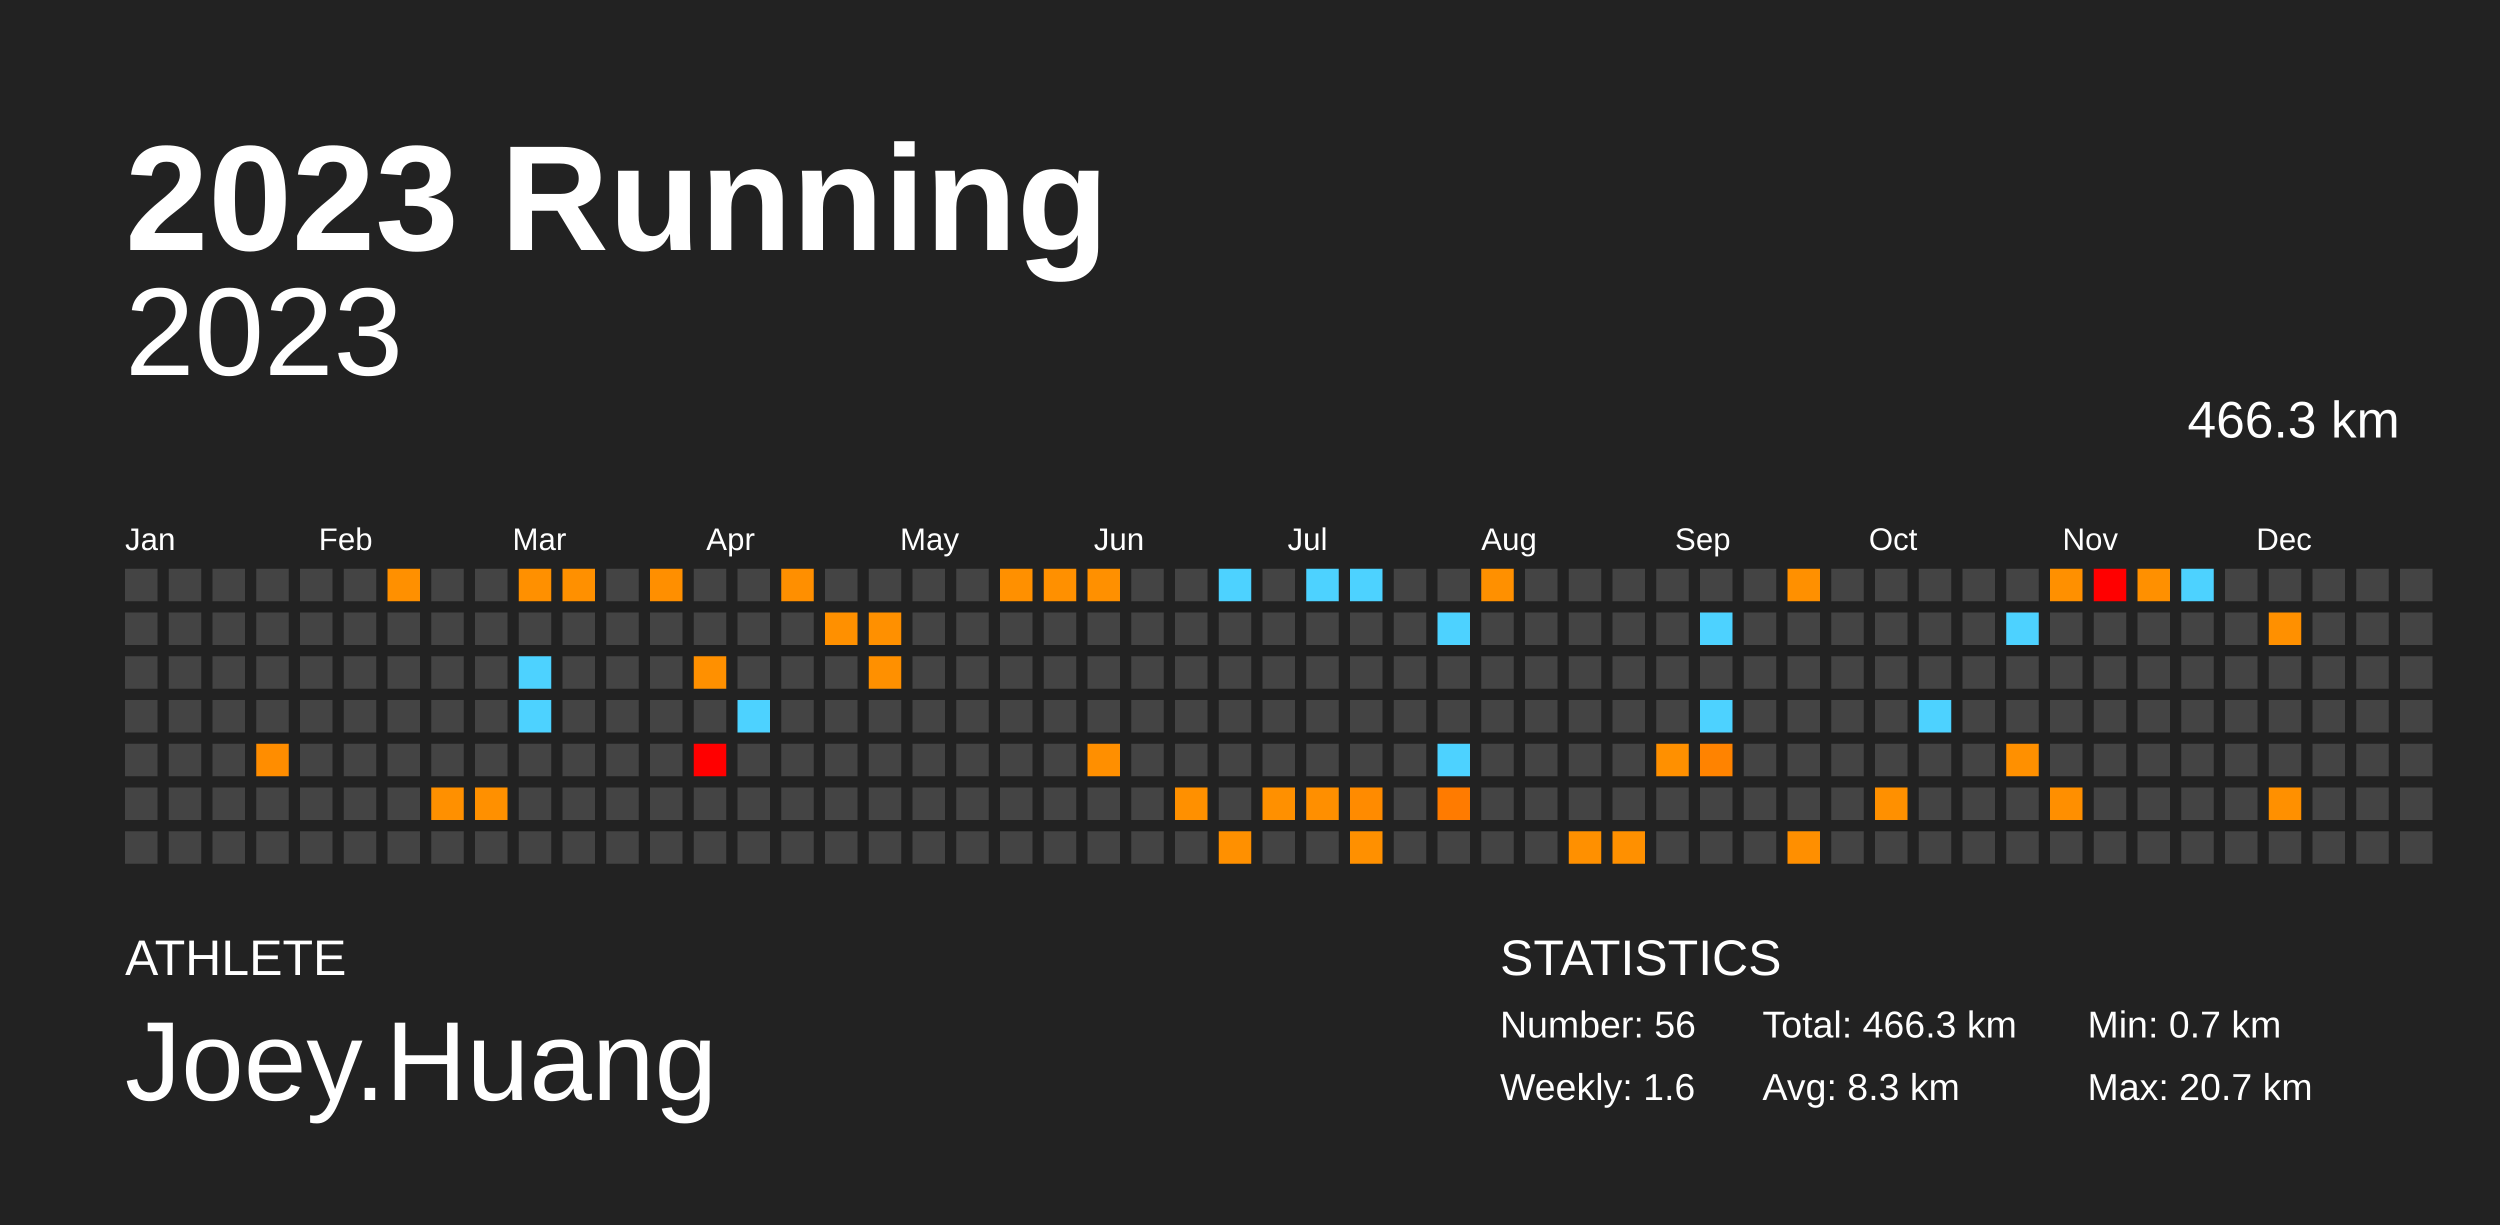
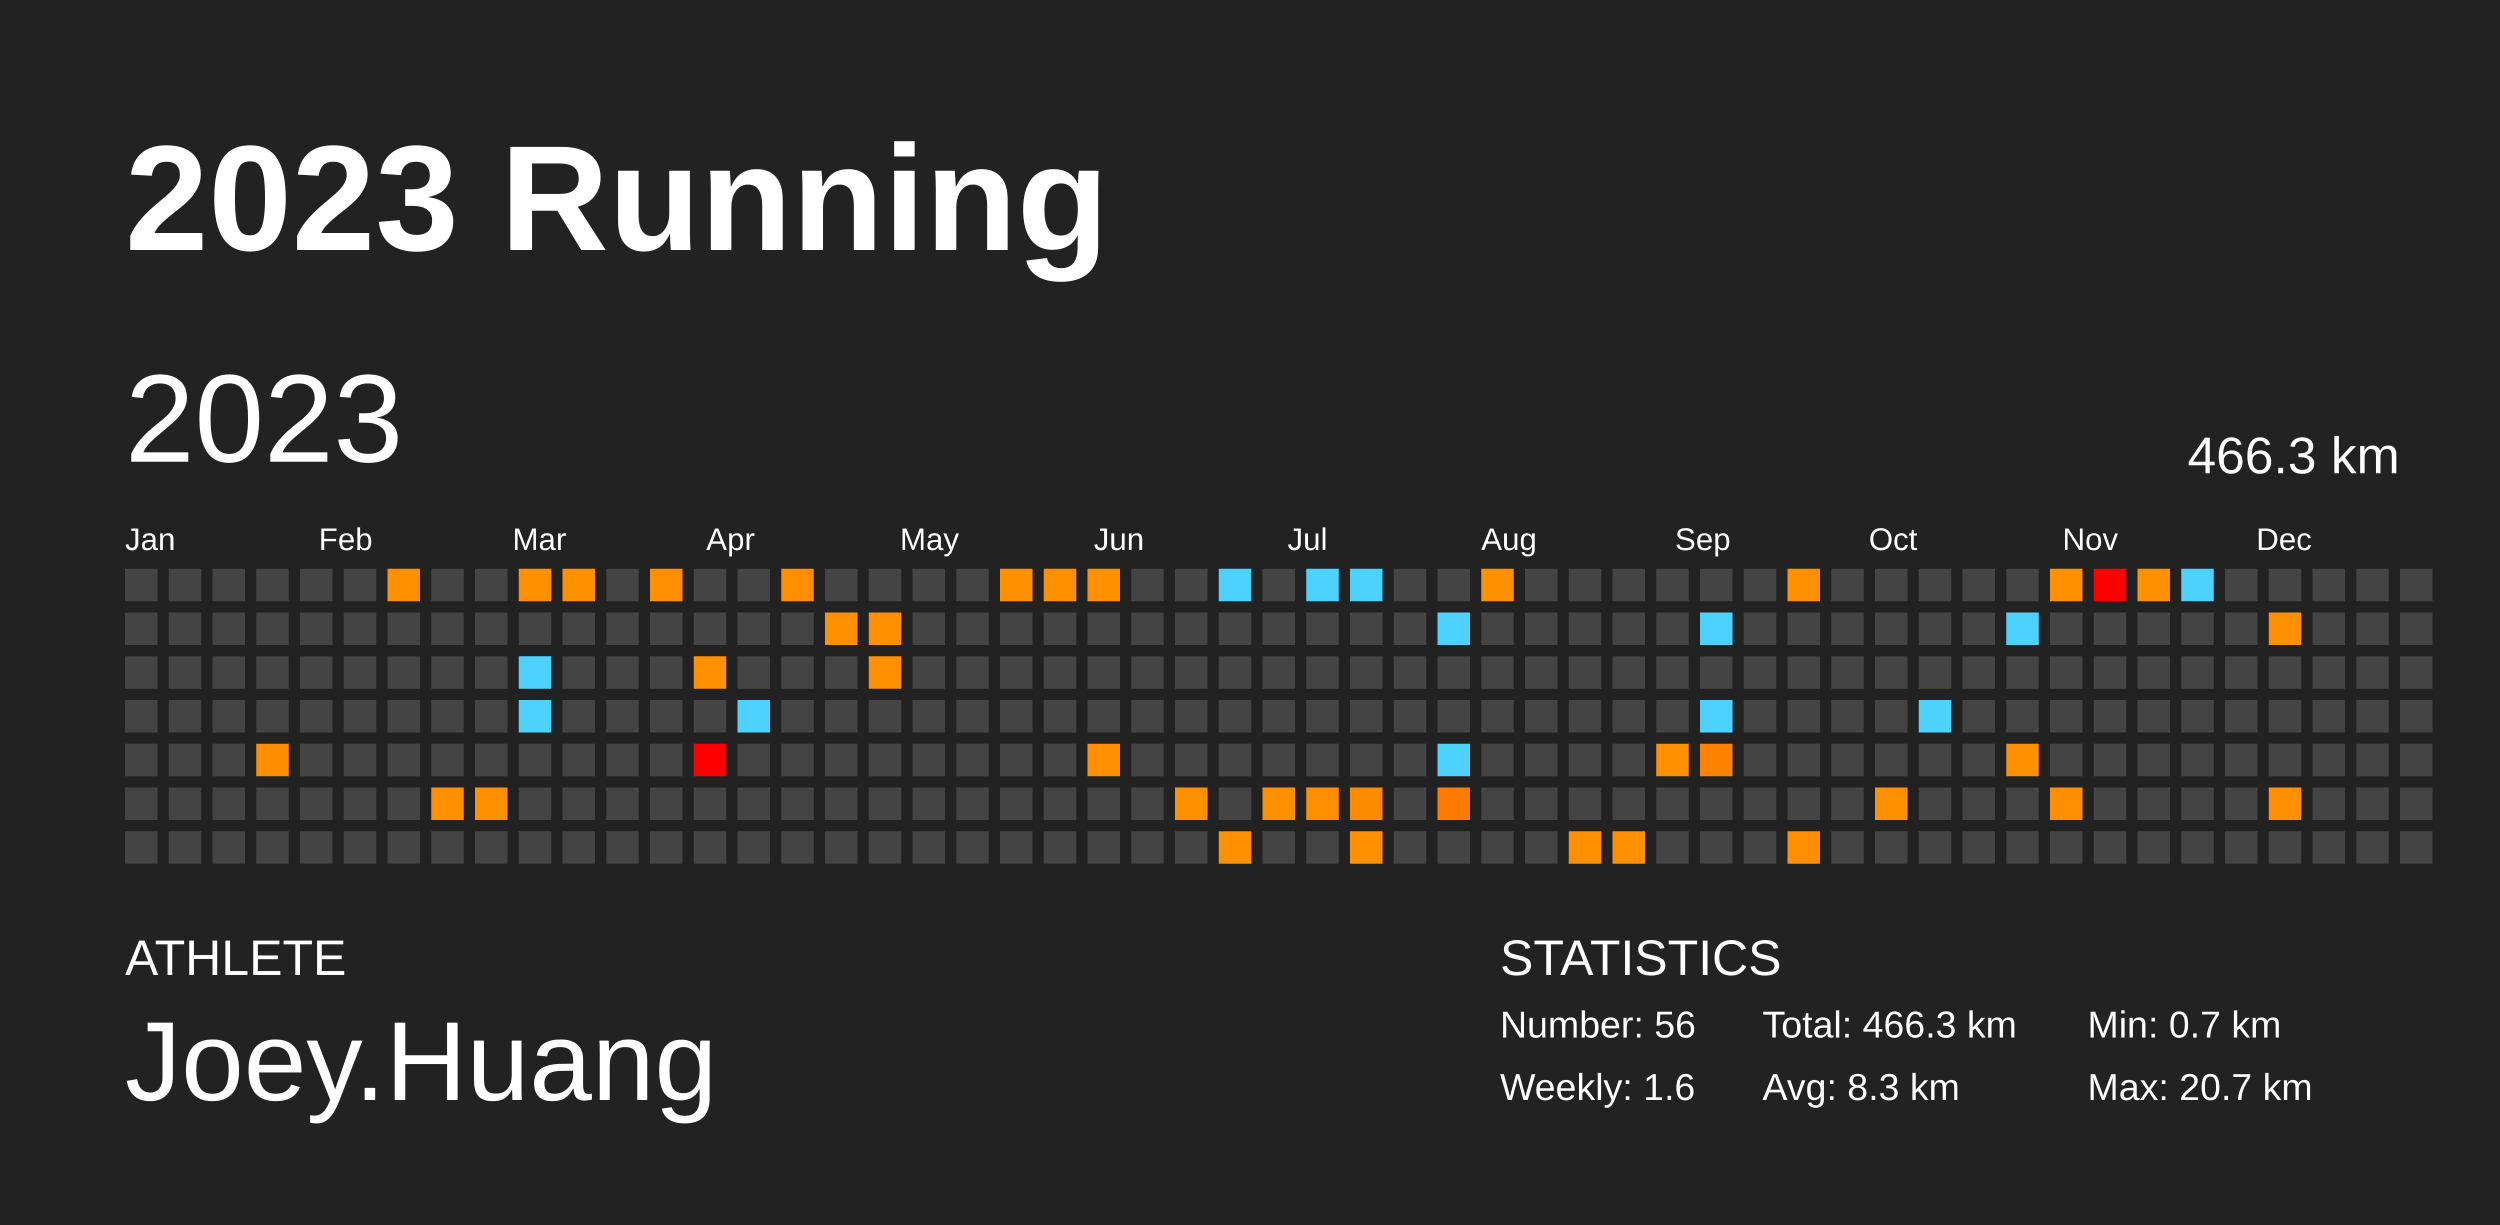
<svg xmlns="http://www.w3.org/2000/svg" baseProfile="full" height="98mm" version="1.1" viewBox="0,0,200,98" width="200mm">
  <defs />
  <rect fill="#222222" height="98" width="200" x="0" y="0" />
  <text fill="#FFFFFF" style="font-size:12px; font-family:Arial; font-weight:bold;" x="10" y="20">2023 Running</text>
  <text fill="#FFFFFF" style="font-size:4px; font-family:Arial" x="10" y="78">ATHLETE</text>
  <text fill="#FFFFFF" style="font-size:9px; font-family:Arial" x="10" y="88">Joey.Huang</text>
  <text fill="#FFFFFF" style="font-size:4px; font-family:Arial" x="120" y="78">STATISTICS</text>
  <text fill="#FFFFFF" style="font-size:3px; font-family:Arial" x="120" y="83">Number: 56</text>
  <text fill="#FFFFFF" style="font-size:3px; font-family:Arial" x="120" y="88">Weekly: 1.6</text>
  <text fill="#FFFFFF" style="font-size:3px; font-family:Arial" x="141" y="83">Total: 466.3 km</text>
  <text fill="#FFFFFF" style="font-size:3px; font-family:Arial" x="141" y="88">Avg: 8.3 km</text>
  <text fill="#FFFFFF" style="font-size:3px; font-family:Arial" x="167" y="83">Min: 0.7 km</text>
  <text fill="#FFFFFF" style="font-size:3px; font-family:Arial" x="167" y="88">Max: 20.7 km</text>
-   <text alignment-baseline="hanging" fill="#FFFFFF" style="font-size:10.0px; font-family:Arial;" x="10" y="30">2023</text>
-   <text alignment-baseline="hanging" fill="#FFFFFF" style="font-size:4.125px; font-family:Arial;" x="175" y="35">466.3 km</text>
+   <text dominant-baseline="hanging" fill="#FFFFFF" style="font-size:10.0px; font-family:Arial;" x="10" y="30">2023</text>
+   <text dominant-baseline="hanging" fill="#FFFFFF" style="font-size:4.125px; font-family:Arial;" x="175" y="35">466.3 km</text>
  <text fill="#FFFFFF" style="font-size:2.5px; font-family:Arial" x="10.0" y="44">Jan</text>
  <text fill="#FFFFFF" style="font-size:2.5px; font-family:Arial" x="25.5" y="44">Feb</text>
  <text fill="#FFFFFF" style="font-size:2.5px; font-family:Arial" x="41.0" y="44">Mar</text>
  <text fill="#FFFFFF" style="font-size:2.5px; font-family:Arial" x="56.5" y="44">Apr</text>
  <text fill="#FFFFFF" style="font-size:2.5px; font-family:Arial" x="72.0" y="44">May</text>
  <text fill="#FFFFFF" style="font-size:2.5px; font-family:Arial" x="87.5" y="44">Jun</text>
  <text fill="#FFFFFF" style="font-size:2.5px; font-family:Arial" x="103.0" y="44">Jul</text>
  <text fill="#FFFFFF" style="font-size:2.5px; font-family:Arial" x="118.5" y="44">Aug</text>
  <text fill="#FFFFFF" style="font-size:2.5px; font-family:Arial" x="134.0" y="44">Sep</text>
  <text fill="#FFFFFF" style="font-size:2.5px; font-family:Arial" x="149.5" y="44">Oct</text>
  <text fill="#FFFFFF" style="font-size:2.5px; font-family:Arial" x="165.0" y="44">Nov</text>
  <text fill="#FFFFFF" style="font-size:2.5px; font-family:Arial" x="180.5" y="44">Dec</text>
  <rect fill="#444444" height="2.6" width="2.6" x="10.0" y="45.5" />
  <rect fill="#444444" height="2.6" width="2.6" x="10.0" y="49.0" />
  <rect fill="#444444" height="2.6" width="2.6" x="10.0" y="52.5" />
  <rect fill="#444444" height="2.6" width="2.6" x="10.0" y="56.0" />
  <rect fill="#444444" height="2.6" width="2.6" x="10.0" y="59.5" />
  <rect fill="#444444" height="2.6" width="2.6" x="10.0" y="63.0" />
  <rect fill="#444444" height="2.6" width="2.6" x="10.0" y="66.5" />
  <rect fill="#444444" height="2.6" width="2.6" x="13.5" y="45.5" />
  <rect fill="#444444" height="2.6" width="2.6" x="13.5" y="49.0" />
  <rect fill="#444444" height="2.6" width="2.6" x="13.5" y="52.5" />
  <rect fill="#444444" height="2.6" width="2.6" x="13.5" y="56.0" />
  <rect fill="#444444" height="2.6" width="2.6" x="13.5" y="59.5" />
  <rect fill="#444444" height="2.6" width="2.6" x="13.5" y="63.0" />
  <rect fill="#444444" height="2.6" width="2.6" x="13.5" y="66.5" />
  <rect fill="#444444" height="2.6" width="2.6" x="17.0" y="45.5" />
  <rect fill="#444444" height="2.6" width="2.6" x="17.0" y="49.0" />
  <rect fill="#444444" height="2.6" width="2.6" x="17.0" y="52.5" />
  <rect fill="#444444" height="2.6" width="2.6" x="17.0" y="56.0" />
  <rect fill="#444444" height="2.6" width="2.6" x="17.0" y="59.5" />
  <rect fill="#444444" height="2.6" width="2.6" x="17.0" y="63.0" />
  <rect fill="#444444" height="2.6" width="2.6" x="17.0" y="66.5" />
  <rect fill="#444444" height="2.6" width="2.6" x="20.5" y="45.5" />
  <rect fill="#444444" height="2.6" width="2.6" x="20.5" y="49.0" />
  <rect fill="#444444" height="2.6" width="2.6" x="20.5" y="52.5" />
  <rect fill="#444444" height="2.6" width="2.6" x="20.5" y="56.0" />
  <rect fill="#ff8d00" height="2.6" width="2.6" x="20.5" y="59.5" />
  <rect fill="#444444" height="2.6" width="2.6" x="20.5" y="63.0" />
  <rect fill="#444444" height="2.6" width="2.6" x="20.5" y="66.5" />
  <rect fill="#444444" height="2.6" width="2.6" x="24.0" y="45.5" />
  <rect fill="#444444" height="2.6" width="2.6" x="24.0" y="49.0" />
  <rect fill="#444444" height="2.6" width="2.6" x="24.0" y="52.5" />
  <rect fill="#444444" height="2.6" width="2.6" x="24.0" y="56.0" />
  <rect fill="#444444" height="2.6" width="2.6" x="24.0" y="59.5" />
  <rect fill="#444444" height="2.6" width="2.6" x="24.0" y="63.0" />
  <rect fill="#444444" height="2.6" width="2.6" x="24.0" y="66.5" />
  <rect fill="#444444" height="2.6" width="2.6" x="27.5" y="45.5" />
  <rect fill="#444444" height="2.6" width="2.6" x="27.5" y="49.0" />
  <rect fill="#444444" height="2.6" width="2.6" x="27.5" y="52.5" />
  <rect fill="#444444" height="2.6" width="2.6" x="27.5" y="56.0" />
  <rect fill="#444444" height="2.6" width="2.6" x="27.5" y="59.5" />
  <rect fill="#444444" height="2.6" width="2.6" x="27.5" y="63.0" />
  <rect fill="#444444" height="2.6" width="2.6" x="27.5" y="66.5" />
  <rect fill="#ff9000" height="2.6" width="2.6" x="31.0" y="45.5" />
  <rect fill="#444444" height="2.6" width="2.6" x="31.0" y="49.0" />
  <rect fill="#444444" height="2.6" width="2.6" x="31.0" y="52.5" />
  <rect fill="#444444" height="2.6" width="2.6" x="31.0" y="56.0" />
  <rect fill="#444444" height="2.6" width="2.6" x="31.0" y="59.5" />
  <rect fill="#444444" height="2.6" width="2.6" x="31.0" y="63.0" />
  <rect fill="#444444" height="2.6" width="2.6" x="31.0" y="66.5" />
  <rect fill="#444444" height="2.6" width="2.6" x="34.5" y="45.5" />
  <rect fill="#444444" height="2.6" width="2.6" x="34.5" y="49.0" />
  <rect fill="#444444" height="2.6" width="2.6" x="34.5" y="52.5" />
  <rect fill="#444444" height="2.6" width="2.6" x="34.5" y="56.0" />
  <rect fill="#444444" height="2.6" width="2.6" x="34.5" y="59.5" />
  <rect fill="#ff9000" height="2.6" width="2.6" x="34.5" y="63.0" />
  <rect fill="#444444" height="2.6" width="2.6" x="34.5" y="66.5" />
  <rect fill="#444444" height="2.6" width="2.6" x="38.0" y="45.5" />
  <rect fill="#444444" height="2.6" width="2.6" x="38.0" y="49.0" />
  <rect fill="#444444" height="2.6" width="2.6" x="38.0" y="52.5" />
  <rect fill="#444444" height="2.6" width="2.6" x="38.0" y="56.0" />
  <rect fill="#444444" height="2.6" width="2.6" x="38.0" y="59.5" />
  <rect fill="#ff9000" height="2.6" width="2.6" x="38.0" y="63.0" />
  <rect fill="#444444" height="2.6" width="2.6" x="38.0" y="66.5" />
  <rect fill="#ff9000" height="2.6" width="2.6" x="41.5" y="45.5" />
  <rect fill="#444444" height="2.6" width="2.6" x="41.5" y="49.0" />
  <rect fill="#4dd2ff" height="2.6" width="2.6" x="41.5" y="52.5" />
  <rect fill="#4dd2ff" height="2.6" width="2.6" x="41.5" y="56.0" />
  <rect fill="#444444" height="2.6" width="2.6" x="41.5" y="59.5" />
  <rect fill="#444444" height="2.6" width="2.6" x="41.5" y="63.0" />
  <rect fill="#444444" height="2.6" width="2.6" x="41.5" y="66.5" />
  <rect fill="#ff9000" height="2.6" width="2.6" x="45.0" y="45.5" />
  <rect fill="#444444" height="2.6" width="2.6" x="45.0" y="49.0" />
  <rect fill="#444444" height="2.6" width="2.6" x="45.0" y="52.5" />
  <rect fill="#444444" height="2.6" width="2.6" x="45.0" y="56.0" />
  <rect fill="#444444" height="2.6" width="2.6" x="45.0" y="59.5" />
  <rect fill="#444444" height="2.6" width="2.6" x="45.0" y="63.0" />
  <rect fill="#444444" height="2.6" width="2.6" x="45.0" y="66.5" />
  <rect fill="#444444" height="2.6" width="2.6" x="48.5" y="45.5" />
  <rect fill="#444444" height="2.6" width="2.6" x="48.5" y="49.0" />
  <rect fill="#444444" height="2.6" width="2.6" x="48.5" y="52.5" />
  <rect fill="#444444" height="2.6" width="2.6" x="48.5" y="56.0" />
  <rect fill="#444444" height="2.6" width="2.6" x="48.5" y="59.5" />
  <rect fill="#444444" height="2.6" width="2.6" x="48.5" y="63.0" />
  <rect fill="#444444" height="2.6" width="2.6" x="48.5" y="66.5" />
  <rect fill="#ff8f00" height="2.6" width="2.6" x="52.0" y="45.5" />
  <rect fill="#444444" height="2.6" width="2.6" x="52.0" y="49.0" />
  <rect fill="#444444" height="2.6" width="2.6" x="52.0" y="52.5" />
  <rect fill="#444444" height="2.6" width="2.6" x="52.0" y="56.0" />
  <rect fill="#444444" height="2.6" width="2.6" x="52.0" y="59.5" />
  <rect fill="#444444" height="2.6" width="2.6" x="52.0" y="63.0" />
  <rect fill="#444444" height="2.6" width="2.6" x="52.0" y="66.5" />
  <rect fill="#444444" height="2.6" width="2.6" x="55.5" y="45.5" />
  <rect fill="#444444" height="2.6" width="2.6" x="55.5" y="49.0" />
  <rect fill="#ff9000" height="2.6" width="2.6" x="55.5" y="52.5" />
  <rect fill="#444444" height="2.6" width="2.6" x="55.5" y="56.0" />
  <rect fill="red" height="2.6" width="2.6" x="55.5" y="59.5" />
  <rect fill="#444444" height="2.6" width="2.6" x="55.5" y="63.0" />
  <rect fill="#444444" height="2.6" width="2.6" x="55.5" y="66.5" />
  <rect fill="#444444" height="2.6" width="2.6" x="59.0" y="45.5" />
  <rect fill="#444444" height="2.6" width="2.6" x="59.0" y="49.0" />
  <rect fill="#444444" height="2.6" width="2.6" x="59.0" y="52.5" />
  <rect fill="#4dd2ff" height="2.6" width="2.6" x="59.0" y="56.0" />
  <rect fill="#444444" height="2.6" width="2.6" x="59.0" y="59.5" />
  <rect fill="#444444" height="2.6" width="2.6" x="59.0" y="63.0" />
  <rect fill="#444444" height="2.6" width="2.6" x="59.0" y="66.5" />
  <rect fill="#ff8f00" height="2.6" width="2.6" x="62.5" y="45.5" />
  <rect fill="#444444" height="2.6" width="2.6" x="62.5" y="49.0" />
  <rect fill="#444444" height="2.6" width="2.6" x="62.5" y="52.5" />
  <rect fill="#444444" height="2.6" width="2.6" x="62.5" y="56.0" />
  <rect fill="#444444" height="2.6" width="2.6" x="62.5" y="59.5" />
  <rect fill="#444444" height="2.6" width="2.6" x="62.5" y="63.0" />
  <rect fill="#444444" height="2.6" width="2.6" x="62.5" y="66.5" />
  <rect fill="#444444" height="2.6" width="2.6" x="66.0" y="45.5" />
  <rect fill="#ff9000" height="2.6" width="2.6" x="66.0" y="49.0" />
  <rect fill="#444444" height="2.6" width="2.6" x="66.0" y="52.5" />
  <rect fill="#444444" height="2.6" width="2.6" x="66.0" y="56.0" />
  <rect fill="#444444" height="2.6" width="2.6" x="66.0" y="59.5" />
  <rect fill="#444444" height="2.6" width="2.6" x="66.0" y="63.0" />
  <rect fill="#444444" height="2.6" width="2.6" x="66.0" y="66.5" />
  <rect fill="#444444" height="2.6" width="2.6" x="69.5" y="45.5" />
  <rect fill="#ff9000" height="2.6" width="2.6" x="69.5" y="49.0" />
  <rect fill="#ff9000" height="2.6" width="2.6" x="69.5" y="52.5" />
  <rect fill="#444444" height="2.6" width="2.6" x="69.5" y="56.0" />
  <rect fill="#444444" height="2.6" width="2.6" x="69.5" y="59.5" />
  <rect fill="#444444" height="2.6" width="2.6" x="69.5" y="63.0" />
  <rect fill="#444444" height="2.6" width="2.6" x="69.5" y="66.5" />
  <rect fill="#444444" height="2.6" width="2.6" x="73.0" y="45.5" />
  <rect fill="#444444" height="2.6" width="2.6" x="73.0" y="49.0" />
  <rect fill="#444444" height="2.6" width="2.6" x="73.0" y="52.5" />
  <rect fill="#444444" height="2.6" width="2.6" x="73.0" y="56.0" />
  <rect fill="#444444" height="2.6" width="2.6" x="73.0" y="59.5" />
  <rect fill="#444444" height="2.6" width="2.6" x="73.0" y="63.0" />
  <rect fill="#444444" height="2.6" width="2.6" x="73.0" y="66.5" />
  <rect fill="#444444" height="2.6" width="2.6" x="76.5" y="45.5" />
  <rect fill="#444444" height="2.6" width="2.6" x="76.5" y="49.0" />
  <rect fill="#444444" height="2.6" width="2.6" x="76.5" y="52.5" />
  <rect fill="#444444" height="2.6" width="2.6" x="76.5" y="56.0" />
  <rect fill="#444444" height="2.6" width="2.6" x="76.5" y="59.5" />
  <rect fill="#444444" height="2.6" width="2.6" x="76.5" y="63.0" />
  <rect fill="#444444" height="2.6" width="2.6" x="76.5" y="66.5" />
  <rect fill="#ff9000" height="2.6" width="2.6" x="80.0" y="45.5" />
  <rect fill="#444444" height="2.6" width="2.6" x="80.0" y="49.0" />
  <rect fill="#444444" height="2.6" width="2.6" x="80.0" y="52.5" />
  <rect fill="#444444" height="2.6" width="2.6" x="80.0" y="56.0" />
  <rect fill="#444444" height="2.6" width="2.6" x="80.0" y="59.5" />
  <rect fill="#444444" height="2.6" width="2.6" x="80.0" y="63.0" />
  <rect fill="#444444" height="2.6" width="2.6" x="80.0" y="66.5" />
  <rect fill="#ff9000" height="2.6" width="2.6" x="83.5" y="45.5" />
  <rect fill="#444444" height="2.6" width="2.6" x="83.5" y="49.0" />
  <rect fill="#444444" height="2.6" width="2.6" x="83.5" y="52.5" />
  <rect fill="#444444" height="2.6" width="2.6" x="83.5" y="56.0" />
  <rect fill="#444444" height="2.6" width="2.6" x="83.5" y="59.5" />
  <rect fill="#444444" height="2.6" width="2.6" x="83.5" y="63.0" />
  <rect fill="#444444" height="2.6" width="2.6" x="83.5" y="66.5" />
  <rect fill="#ff9000" height="2.6" width="2.6" x="87.0" y="45.5" />
  <rect fill="#444444" height="2.6" width="2.6" x="87.0" y="49.0" />
  <rect fill="#444444" height="2.6" width="2.6" x="87.0" y="52.5" />
  <rect fill="#444444" height="2.6" width="2.6" x="87.0" y="56.0" />
  <rect fill="#ff8f00" height="2.6" width="2.6" x="87.0" y="59.5" />
  <rect fill="#444444" height="2.6" width="2.6" x="87.0" y="63.0" />
  <rect fill="#444444" height="2.6" width="2.6" x="87.0" y="66.5" />
  <rect fill="#444444" height="2.6" width="2.6" x="90.5" y="45.5" />
  <rect fill="#444444" height="2.6" width="2.6" x="90.5" y="49.0" />
  <rect fill="#444444" height="2.6" width="2.6" x="90.5" y="52.5" />
  <rect fill="#444444" height="2.6" width="2.6" x="90.5" y="56.0" />
  <rect fill="#444444" height="2.6" width="2.6" x="90.5" y="59.5" />
  <rect fill="#444444" height="2.6" width="2.6" x="90.5" y="63.0" />
  <rect fill="#444444" height="2.6" width="2.6" x="90.5" y="66.5" />
  <rect fill="#444444" height="2.6" width="2.6" x="94.0" y="45.5" />
  <rect fill="#444444" height="2.6" width="2.6" x="94.0" y="49.0" />
  <rect fill="#444444" height="2.6" width="2.6" x="94.0" y="52.5" />
  <rect fill="#444444" height="2.6" width="2.6" x="94.0" y="56.0" />
  <rect fill="#444444" height="2.6" width="2.6" x="94.0" y="59.5" />
  <rect fill="#ff9000" height="2.6" width="2.6" x="94.0" y="63.0" />
  <rect fill="#444444" height="2.6" width="2.6" x="94.0" y="66.5" />
  <rect fill="#4dd2ff" height="2.6" width="2.6" x="97.5" y="45.5" />
  <rect fill="#444444" height="2.6" width="2.6" x="97.5" y="49.0" />
  <rect fill="#444444" height="2.6" width="2.6" x="97.5" y="52.5" />
  <rect fill="#444444" height="2.6" width="2.6" x="97.5" y="56.0" />
  <rect fill="#444444" height="2.6" width="2.6" x="97.5" y="59.5" />
  <rect fill="#444444" height="2.6" width="2.6" x="97.5" y="63.0" />
  <rect fill="#ff9000" height="2.6" width="2.6" x="97.5" y="66.5" />
  <rect fill="#444444" height="2.6" width="2.6" x="101.0" y="45.5" />
  <rect fill="#444444" height="2.6" width="2.6" x="101.0" y="49.0" />
  <rect fill="#444444" height="2.6" width="2.6" x="101.0" y="52.5" />
  <rect fill="#444444" height="2.6" width="2.6" x="101.0" y="56.0" />
  <rect fill="#444444" height="2.6" width="2.6" x="101.0" y="59.5" />
  <rect fill="#ff9000" height="2.6" width="2.6" x="101.0" y="63.0" />
  <rect fill="#444444" height="2.6" width="2.6" x="101.0" y="66.5" />
  <rect fill="#4dd2ff" height="2.6" width="2.6" x="104.5" y="45.5" />
  <rect fill="#444444" height="2.6" width="2.6" x="104.5" y="49.0" />
  <rect fill="#444444" height="2.6" width="2.6" x="104.5" y="52.5" />
  <rect fill="#444444" height="2.6" width="2.6" x="104.5" y="56.0" />
  <rect fill="#444444" height="2.6" width="2.6" x="104.5" y="59.5" />
  <rect fill="#ff8f00" height="2.6" width="2.6" x="104.5" y="63.0" />
  <rect fill="#444444" height="2.6" width="2.6" x="104.5" y="66.5" />
  <rect fill="#4dd2ff" height="2.6" width="2.6" x="108.0" y="45.5" />
  <rect fill="#444444" height="2.6" width="2.6" x="108.0" y="49.0" />
  <rect fill="#444444" height="2.6" width="2.6" x="108.0" y="52.5" />
  <rect fill="#444444" height="2.6" width="2.6" x="108.0" y="56.0" />
  <rect fill="#444444" height="2.6" width="2.6" x="108.0" y="59.5" />
  <rect fill="#ff8b00" height="2.6" width="2.6" x="108.0" y="63.0" />
  <rect fill="#ff9000" height="2.6" width="2.6" x="108.0" y="66.5" />
  <rect fill="#444444" height="2.6" width="2.6" x="111.5" y="45.5" />
  <rect fill="#444444" height="2.6" width="2.6" x="111.5" y="49.0" />
  <rect fill="#444444" height="2.6" width="2.6" x="111.5" y="52.5" />
  <rect fill="#444444" height="2.6" width="2.6" x="111.5" y="56.0" />
  <rect fill="#444444" height="2.6" width="2.6" x="111.5" y="59.5" />
  <rect fill="#444444" height="2.6" width="2.6" x="111.5" y="63.0" />
  <rect fill="#444444" height="2.6" width="2.6" x="111.5" y="66.5" />
  <rect fill="#444444" height="2.6" width="2.6" x="115.0" y="45.5" />
  <rect fill="#4dd2ff" height="2.6" width="2.6" x="115.0" y="49.0" />
  <rect fill="#444444" height="2.6" width="2.6" x="115.0" y="52.5" />
  <rect fill="#444444" height="2.6" width="2.6" x="115.0" y="56.0" />
  <rect fill="#4dd2ff" height="2.6" width="2.6" x="115.0" y="59.5" />
  <rect fill="#ff7b00" height="2.6" width="2.6" x="115.0" y="63.0" />
  <rect fill="#444444" height="2.6" width="2.6" x="115.0" y="66.5" />
  <rect fill="#ff9000" height="2.6" width="2.6" x="118.5" y="45.5" />
  <rect fill="#444444" height="2.6" width="2.6" x="118.5" y="49.0" />
  <rect fill="#444444" height="2.6" width="2.6" x="118.5" y="52.5" />
  <rect fill="#444444" height="2.6" width="2.6" x="118.5" y="56.0" />
  <rect fill="#444444" height="2.6" width="2.6" x="118.5" y="59.5" />
  <rect fill="#444444" height="2.6" width="2.6" x="118.5" y="63.0" />
  <rect fill="#444444" height="2.6" width="2.6" x="118.5" y="66.5" />
  <rect fill="#444444" height="2.6" width="2.6" x="122.0" y="45.5" />
  <rect fill="#444444" height="2.6" width="2.6" x="122.0" y="49.0" />
  <rect fill="#444444" height="2.6" width="2.6" x="122.0" y="52.5" />
  <rect fill="#444444" height="2.6" width="2.6" x="122.0" y="56.0" />
  <rect fill="#444444" height="2.6" width="2.6" x="122.0" y="59.5" />
  <rect fill="#444444" height="2.6" width="2.6" x="122.0" y="63.0" />
  <rect fill="#444444" height="2.6" width="2.6" x="122.0" y="66.5" />
  <rect fill="#444444" height="2.6" width="2.6" x="125.5" y="45.5" />
  <rect fill="#444444" height="2.6" width="2.6" x="125.5" y="49.0" />
  <rect fill="#444444" height="2.6" width="2.6" x="125.5" y="52.5" />
  <rect fill="#444444" height="2.6" width="2.6" x="125.5" y="56.0" />
  <rect fill="#444444" height="2.6" width="2.6" x="125.5" y="59.5" />
  <rect fill="#444444" height="2.6" width="2.6" x="125.5" y="63.0" />
  <rect fill="#ff9000" height="2.6" width="2.6" x="125.5" y="66.5" />
  <rect fill="#444444" height="2.6" width="2.6" x="129.0" y="45.5" />
  <rect fill="#444444" height="2.6" width="2.6" x="129.0" y="49.0" />
  <rect fill="#444444" height="2.6" width="2.6" x="129.0" y="52.5" />
  <rect fill="#444444" height="2.6" width="2.6" x="129.0" y="56.0" />
  <rect fill="#444444" height="2.6" width="2.6" x="129.0" y="59.5" />
  <rect fill="#444444" height="2.6" width="2.6" x="129.0" y="63.0" />
  <rect fill="#ff9000" height="2.6" width="2.6" x="129.0" y="66.5" />
  <rect fill="#444444" height="2.6" width="2.6" x="132.5" y="45.5" />
  <rect fill="#444444" height="2.6" width="2.6" x="132.5" y="49.0" />
  <rect fill="#444444" height="2.6" width="2.6" x="132.5" y="52.5" />
  <rect fill="#444444" height="2.6" width="2.6" x="132.5" y="56.0" />
  <rect fill="#ff9000" height="2.6" width="2.6" x="132.5" y="59.5" />
  <rect fill="#444444" height="2.6" width="2.6" x="132.5" y="63.0" />
  <rect fill="#444444" height="2.6" width="2.6" x="132.5" y="66.5" />
  <rect fill="#444444" height="2.6" width="2.6" x="136.0" y="45.5" />
  <rect fill="#4dd2ff" height="2.6" width="2.6" x="136.0" y="49.0" />
  <rect fill="#444444" height="2.6" width="2.6" x="136.0" y="52.5" />
  <rect fill="#4dd2ff" height="2.6" width="2.6" x="136.0" y="56.0" />
  <rect fill="#ff8300" height="2.6" width="2.6" x="136.0" y="59.5" />
  <rect fill="#444444" height="2.6" width="2.6" x="136.0" y="63.0" />
  <rect fill="#444444" height="2.6" width="2.6" x="136.0" y="66.5" />
  <rect fill="#444444" height="2.6" width="2.6" x="139.5" y="45.5" />
  <rect fill="#444444" height="2.6" width="2.6" x="139.5" y="49.0" />
  <rect fill="#444444" height="2.6" width="2.6" x="139.5" y="52.5" />
  <rect fill="#444444" height="2.6" width="2.6" x="139.5" y="56.0" />
  <rect fill="#444444" height="2.6" width="2.6" x="139.5" y="59.5" />
  <rect fill="#444444" height="2.6" width="2.6" x="139.5" y="63.0" />
  <rect fill="#444444" height="2.6" width="2.6" x="139.5" y="66.5" />
  <rect fill="#ff9000" height="2.6" width="2.6" x="143.0" y="45.5" />
  <rect fill="#444444" height="2.6" width="2.6" x="143.0" y="49.0" />
  <rect fill="#444444" height="2.6" width="2.6" x="143.0" y="52.5" />
  <rect fill="#444444" height="2.6" width="2.6" x="143.0" y="56.0" />
  <rect fill="#444444" height="2.6" width="2.6" x="143.0" y="59.5" />
  <rect fill="#444444" height="2.6" width="2.6" x="143.0" y="63.0" />
  <rect fill="#ff8f00" height="2.6" width="2.6" x="143.0" y="66.5" />
  <rect fill="#444444" height="2.6" width="2.6" x="146.5" y="45.5" />
  <rect fill="#444444" height="2.6" width="2.6" x="146.5" y="49.0" />
  <rect fill="#444444" height="2.6" width="2.6" x="146.5" y="52.5" />
  <rect fill="#444444" height="2.6" width="2.6" x="146.5" y="56.0" />
  <rect fill="#444444" height="2.6" width="2.6" x="146.5" y="59.5" />
  <rect fill="#444444" height="2.6" width="2.6" x="146.5" y="63.0" />
  <rect fill="#444444" height="2.6" width="2.6" x="146.5" y="66.5" />
  <rect fill="#444444" height="2.6" width="2.6" x="150.0" y="45.5" />
  <rect fill="#444444" height="2.6" width="2.6" x="150.0" y="49.0" />
  <rect fill="#444444" height="2.6" width="2.6" x="150.0" y="52.5" />
  <rect fill="#444444" height="2.6" width="2.6" x="150.0" y="56.0" />
  <rect fill="#444444" height="2.6" width="2.6" x="150.0" y="59.5" />
  <rect fill="#ff9000" height="2.6" width="2.6" x="150.0" y="63.0" />
  <rect fill="#444444" height="2.6" width="2.6" x="150.0" y="66.5" />
  <rect fill="#444444" height="2.6" width="2.6" x="153.5" y="45.5" />
  <rect fill="#444444" height="2.6" width="2.6" x="153.5" y="49.0" />
  <rect fill="#444444" height="2.6" width="2.6" x="153.5" y="52.5" />
  <rect fill="#4dd2ff" height="2.6" width="2.6" x="153.5" y="56.0" />
  <rect fill="#444444" height="2.6" width="2.6" x="153.5" y="59.5" />
  <rect fill="#444444" height="2.6" width="2.6" x="153.5" y="63.0" />
  <rect fill="#444444" height="2.6" width="2.6" x="153.5" y="66.5" />
  <rect fill="#444444" height="2.6" width="2.6" x="157.0" y="45.5" />
  <rect fill="#444444" height="2.6" width="2.6" x="157.0" y="49.0" />
  <rect fill="#444444" height="2.6" width="2.6" x="157.0" y="52.5" />
  <rect fill="#444444" height="2.6" width="2.6" x="157.0" y="56.0" />
  <rect fill="#444444" height="2.6" width="2.6" x="157.0" y="59.5" />
  <rect fill="#444444" height="2.6" width="2.6" x="157.0" y="63.0" />
  <rect fill="#444444" height="2.6" width="2.6" x="157.0" y="66.5" />
  <rect fill="#444444" height="2.6" width="2.6" x="160.5" y="45.5" />
  <rect fill="#4dd2ff" height="2.6" width="2.6" x="160.5" y="49.0" />
  <rect fill="#444444" height="2.6" width="2.6" x="160.5" y="52.5" />
  <rect fill="#444444" height="2.6" width="2.6" x="160.5" y="56.0" />
  <rect fill="#ff9000" height="2.6" width="2.6" x="160.5" y="59.5" />
  <rect fill="#444444" height="2.6" width="2.6" x="160.5" y="63.0" />
  <rect fill="#444444" height="2.6" width="2.6" x="160.5" y="66.5" />
  <rect fill="#ff9000" height="2.6" width="2.6" x="164.0" y="45.5" />
  <rect fill="#444444" height="2.6" width="2.6" x="164.0" y="49.0" />
  <rect fill="#444444" height="2.6" width="2.6" x="164.0" y="52.5" />
  <rect fill="#444444" height="2.6" width="2.6" x="164.0" y="56.0" />
  <rect fill="#444444" height="2.6" width="2.6" x="164.0" y="59.5" />
  <rect fill="#ff8f00" height="2.6" width="2.6" x="164.0" y="63.0" />
  <rect fill="#444444" height="2.6" width="2.6" x="164.0" y="66.5" />
  <rect fill="red" height="2.6" width="2.6" x="167.5" y="45.5" />
  <rect fill="#444444" height="2.6" width="2.6" x="167.5" y="49.0" />
  <rect fill="#444444" height="2.6" width="2.6" x="167.5" y="52.5" />
  <rect fill="#444444" height="2.6" width="2.6" x="167.5" y="56.0" />
  <rect fill="#444444" height="2.6" width="2.6" x="167.5" y="59.5" />
  <rect fill="#444444" height="2.6" width="2.6" x="167.5" y="63.0" />
  <rect fill="#444444" height="2.6" width="2.6" x="167.5" y="66.5" />
  <rect fill="#ff9000" height="2.6" width="2.6" x="171.0" y="45.5" />
  <rect fill="#444444" height="2.6" width="2.6" x="171.0" y="49.0" />
  <rect fill="#444444" height="2.6" width="2.6" x="171.0" y="52.5" />
  <rect fill="#444444" height="2.6" width="2.6" x="171.0" y="56.0" />
  <rect fill="#444444" height="2.6" width="2.6" x="171.0" y="59.5" />
  <rect fill="#444444" height="2.6" width="2.6" x="171.0" y="63.0" />
  <rect fill="#444444" height="2.6" width="2.6" x="171.0" y="66.5" />
  <rect fill="#4dd2ff" height="2.6" width="2.6" x="174.5" y="45.5" />
  <rect fill="#444444" height="2.6" width="2.6" x="174.5" y="49.0" />
  <rect fill="#444444" height="2.6" width="2.6" x="174.5" y="52.5" />
  <rect fill="#444444" height="2.6" width="2.6" x="174.5" y="56.0" />
  <rect fill="#444444" height="2.6" width="2.6" x="174.5" y="59.5" />
  <rect fill="#444444" height="2.6" width="2.6" x="174.5" y="63.0" />
  <rect fill="#444444" height="2.6" width="2.6" x="174.5" y="66.5" />
  <rect fill="#444444" height="2.6" width="2.6" x="178.0" y="45.5" />
  <rect fill="#444444" height="2.6" width="2.6" x="178.0" y="49.0" />
  <rect fill="#444444" height="2.6" width="2.6" x="178.0" y="52.5" />
  <rect fill="#444444" height="2.6" width="2.6" x="178.0" y="56.0" />
  <rect fill="#444444" height="2.6" width="2.6" x="178.0" y="59.5" />
  <rect fill="#444444" height="2.6" width="2.6" x="178.0" y="63.0" />
  <rect fill="#444444" height="2.6" width="2.6" x="178.0" y="66.5" />
  <rect fill="#444444" height="2.6" width="2.6" x="181.5" y="45.5" />
  <rect fill="#ff9000" height="2.6" width="2.6" x="181.5" y="49.0" />
  <rect fill="#444444" height="2.6" width="2.6" x="181.5" y="52.5" />
  <rect fill="#444444" height="2.6" width="2.6" x="181.5" y="56.0" />
  <rect fill="#444444" height="2.6" width="2.6" x="181.5" y="59.5" />
  <rect fill="#ff9000" height="2.6" width="2.6" x="181.5" y="63.0" />
  <rect fill="#444444" height="2.6" width="2.6" x="181.5" y="66.5" />
  <rect fill="#444444" height="2.6" width="2.6" x="185.0" y="45.5" />
  <rect fill="#444444" height="2.6" width="2.6" x="185.0" y="49.0" />
  <rect fill="#444444" height="2.6" width="2.6" x="185.0" y="52.5" />
  <rect fill="#444444" height="2.6" width="2.6" x="185.0" y="56.0" />
  <rect fill="#444444" height="2.6" width="2.6" x="185.0" y="59.5" />
  <rect fill="#444444" height="2.6" width="2.6" x="185.0" y="63.0" />
  <rect fill="#444444" height="2.6" width="2.6" x="185.0" y="66.5" />
  <rect fill="#444444" height="2.6" width="2.6" x="188.5" y="45.5" />
  <rect fill="#444444" height="2.6" width="2.6" x="188.5" y="49.0" />
  <rect fill="#444444" height="2.6" width="2.6" x="188.5" y="52.5" />
  <rect fill="#444444" height="2.6" width="2.6" x="188.5" y="56.0" />
  <rect fill="#444444" height="2.6" width="2.6" x="188.5" y="59.5" />
  <rect fill="#444444" height="2.6" width="2.6" x="188.5" y="63.0" />
  <rect fill="#444444" height="2.6" width="2.6" x="188.5" y="66.5" />
  <rect fill="#444444" height="2.6" width="2.6" x="192.0" y="45.5" />
  <rect fill="#444444" height="2.6" width="2.6" x="192.0" y="49.0" />
  <rect fill="#444444" height="2.6" width="2.6" x="192.0" y="52.5" />
  <rect fill="#444444" height="2.6" width="2.6" x="192.0" y="56.0" />
  <rect fill="#444444" height="2.6" width="2.6" x="192.0" y="59.5" />
  <rect fill="#444444" height="2.6" width="2.6" x="192.0" y="63.0" />
  <rect fill="#444444" height="2.6" width="2.6" x="192.0" y="66.5" />
</svg>
